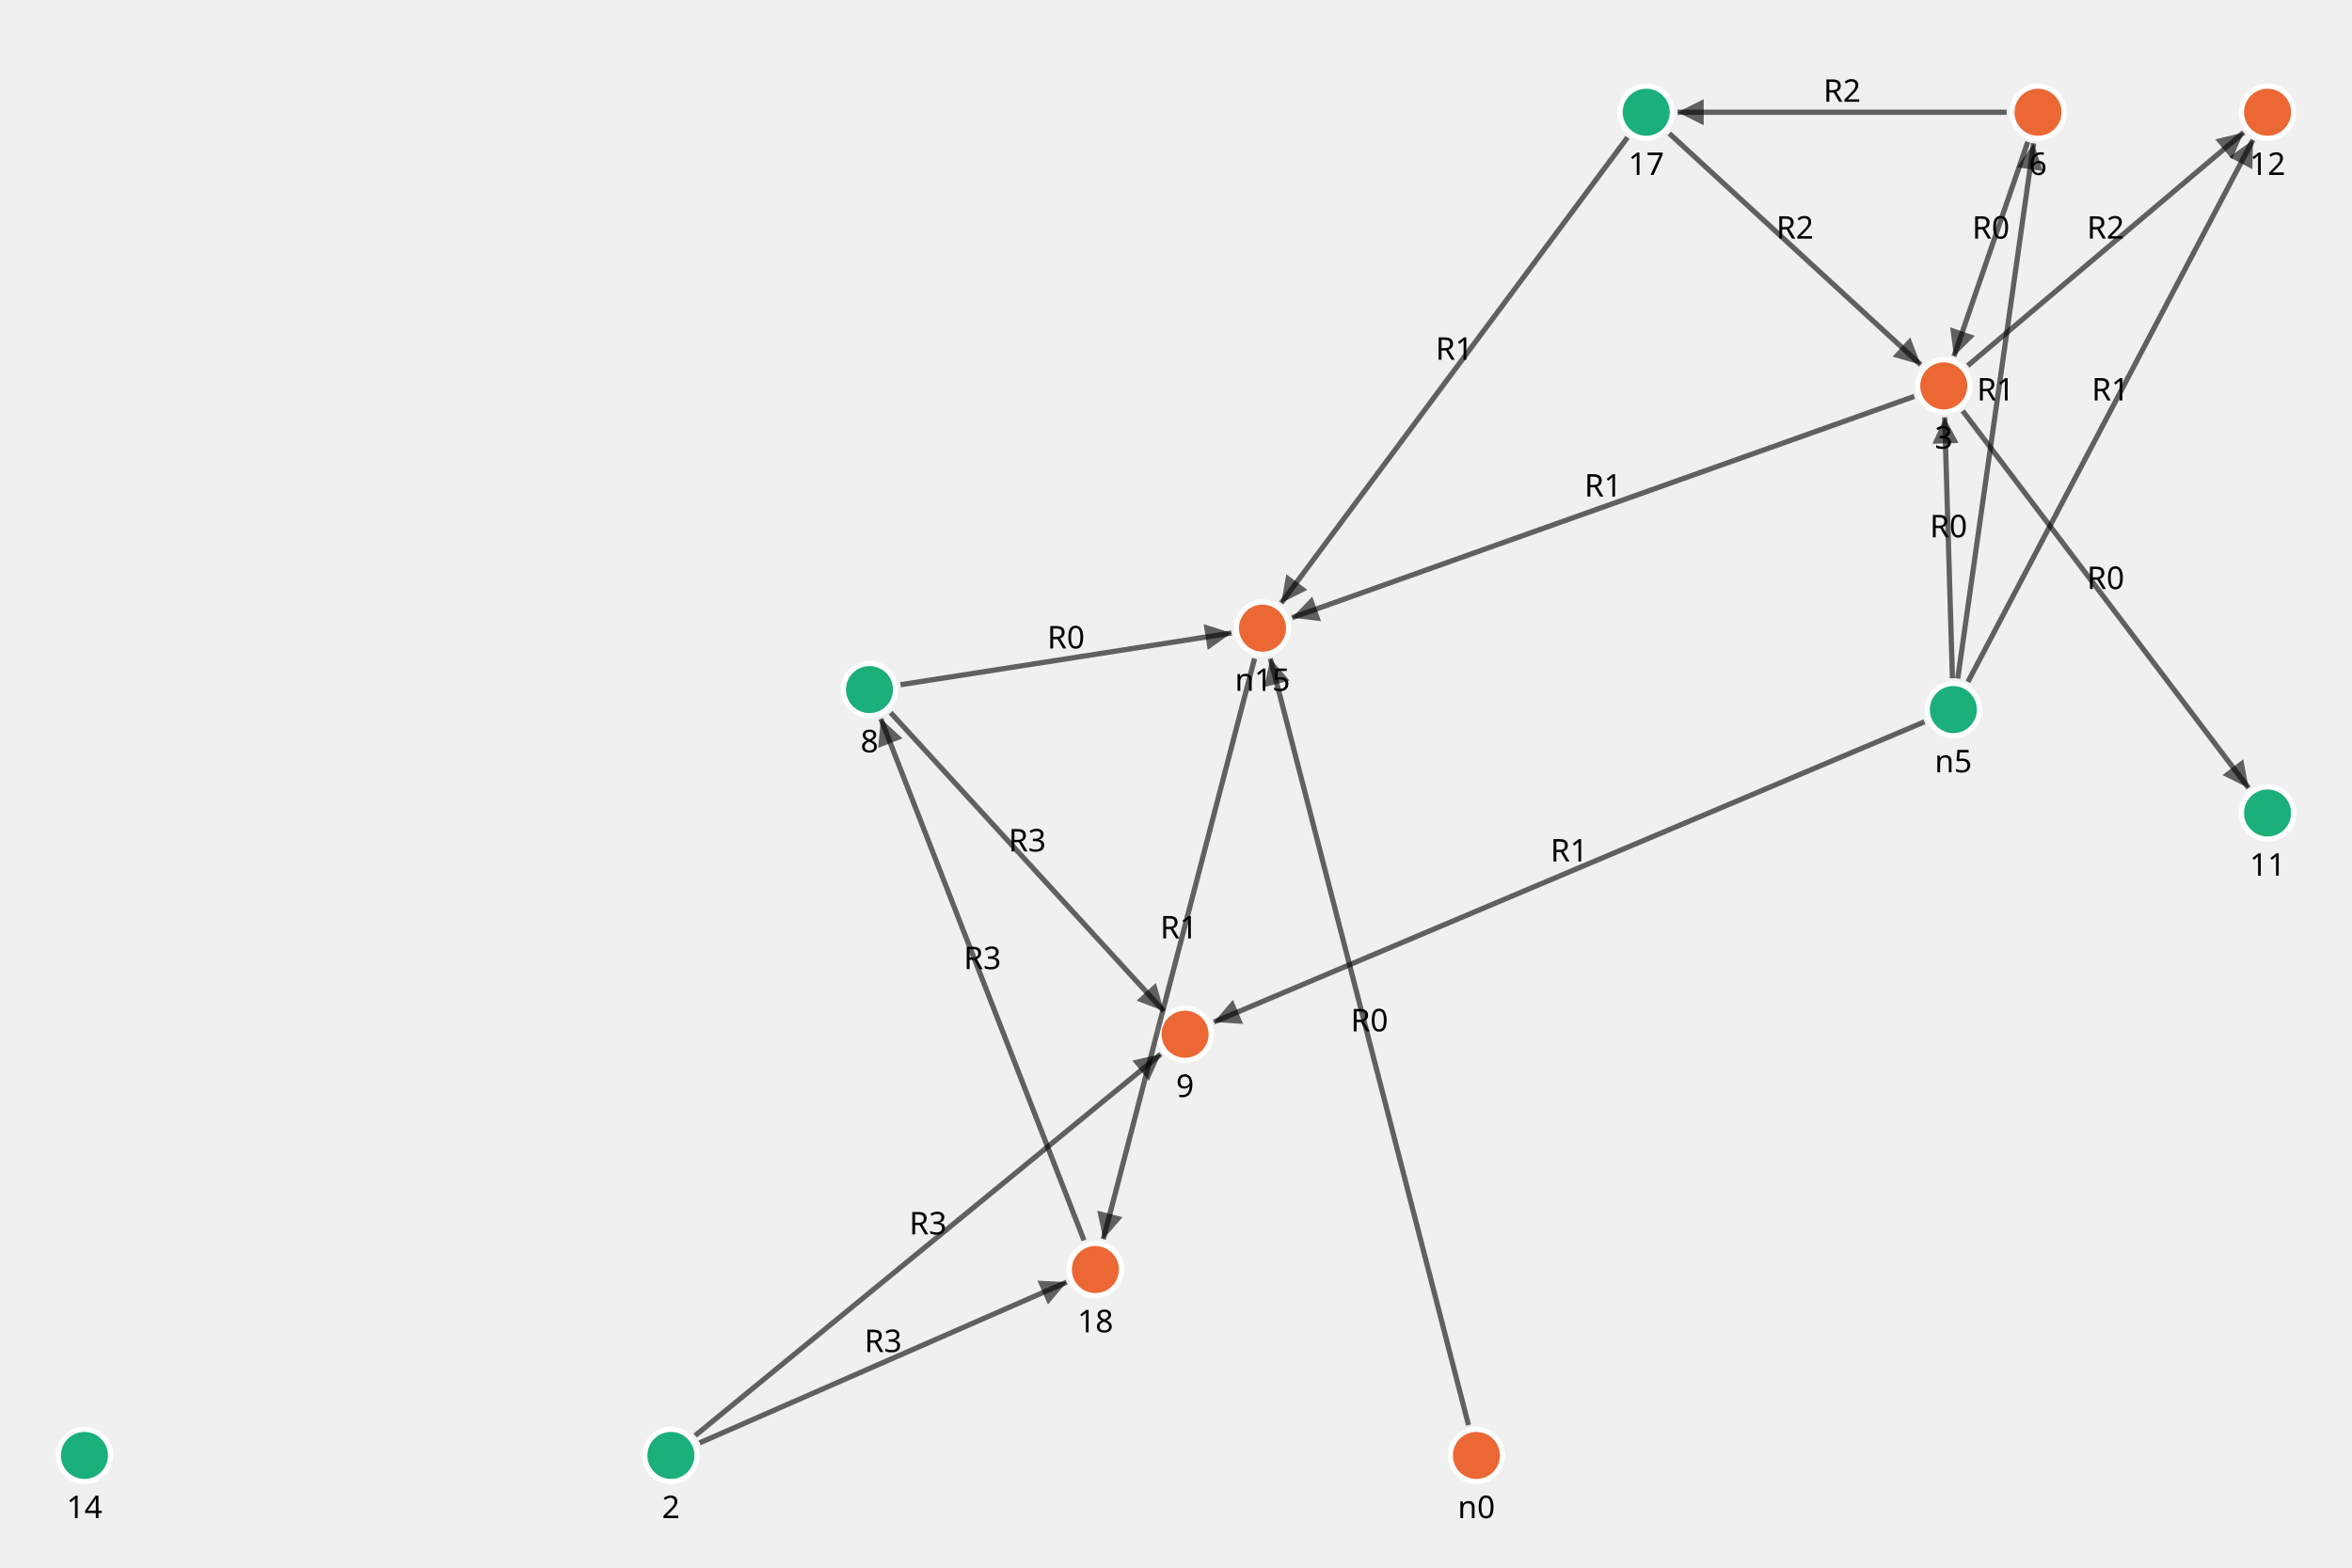
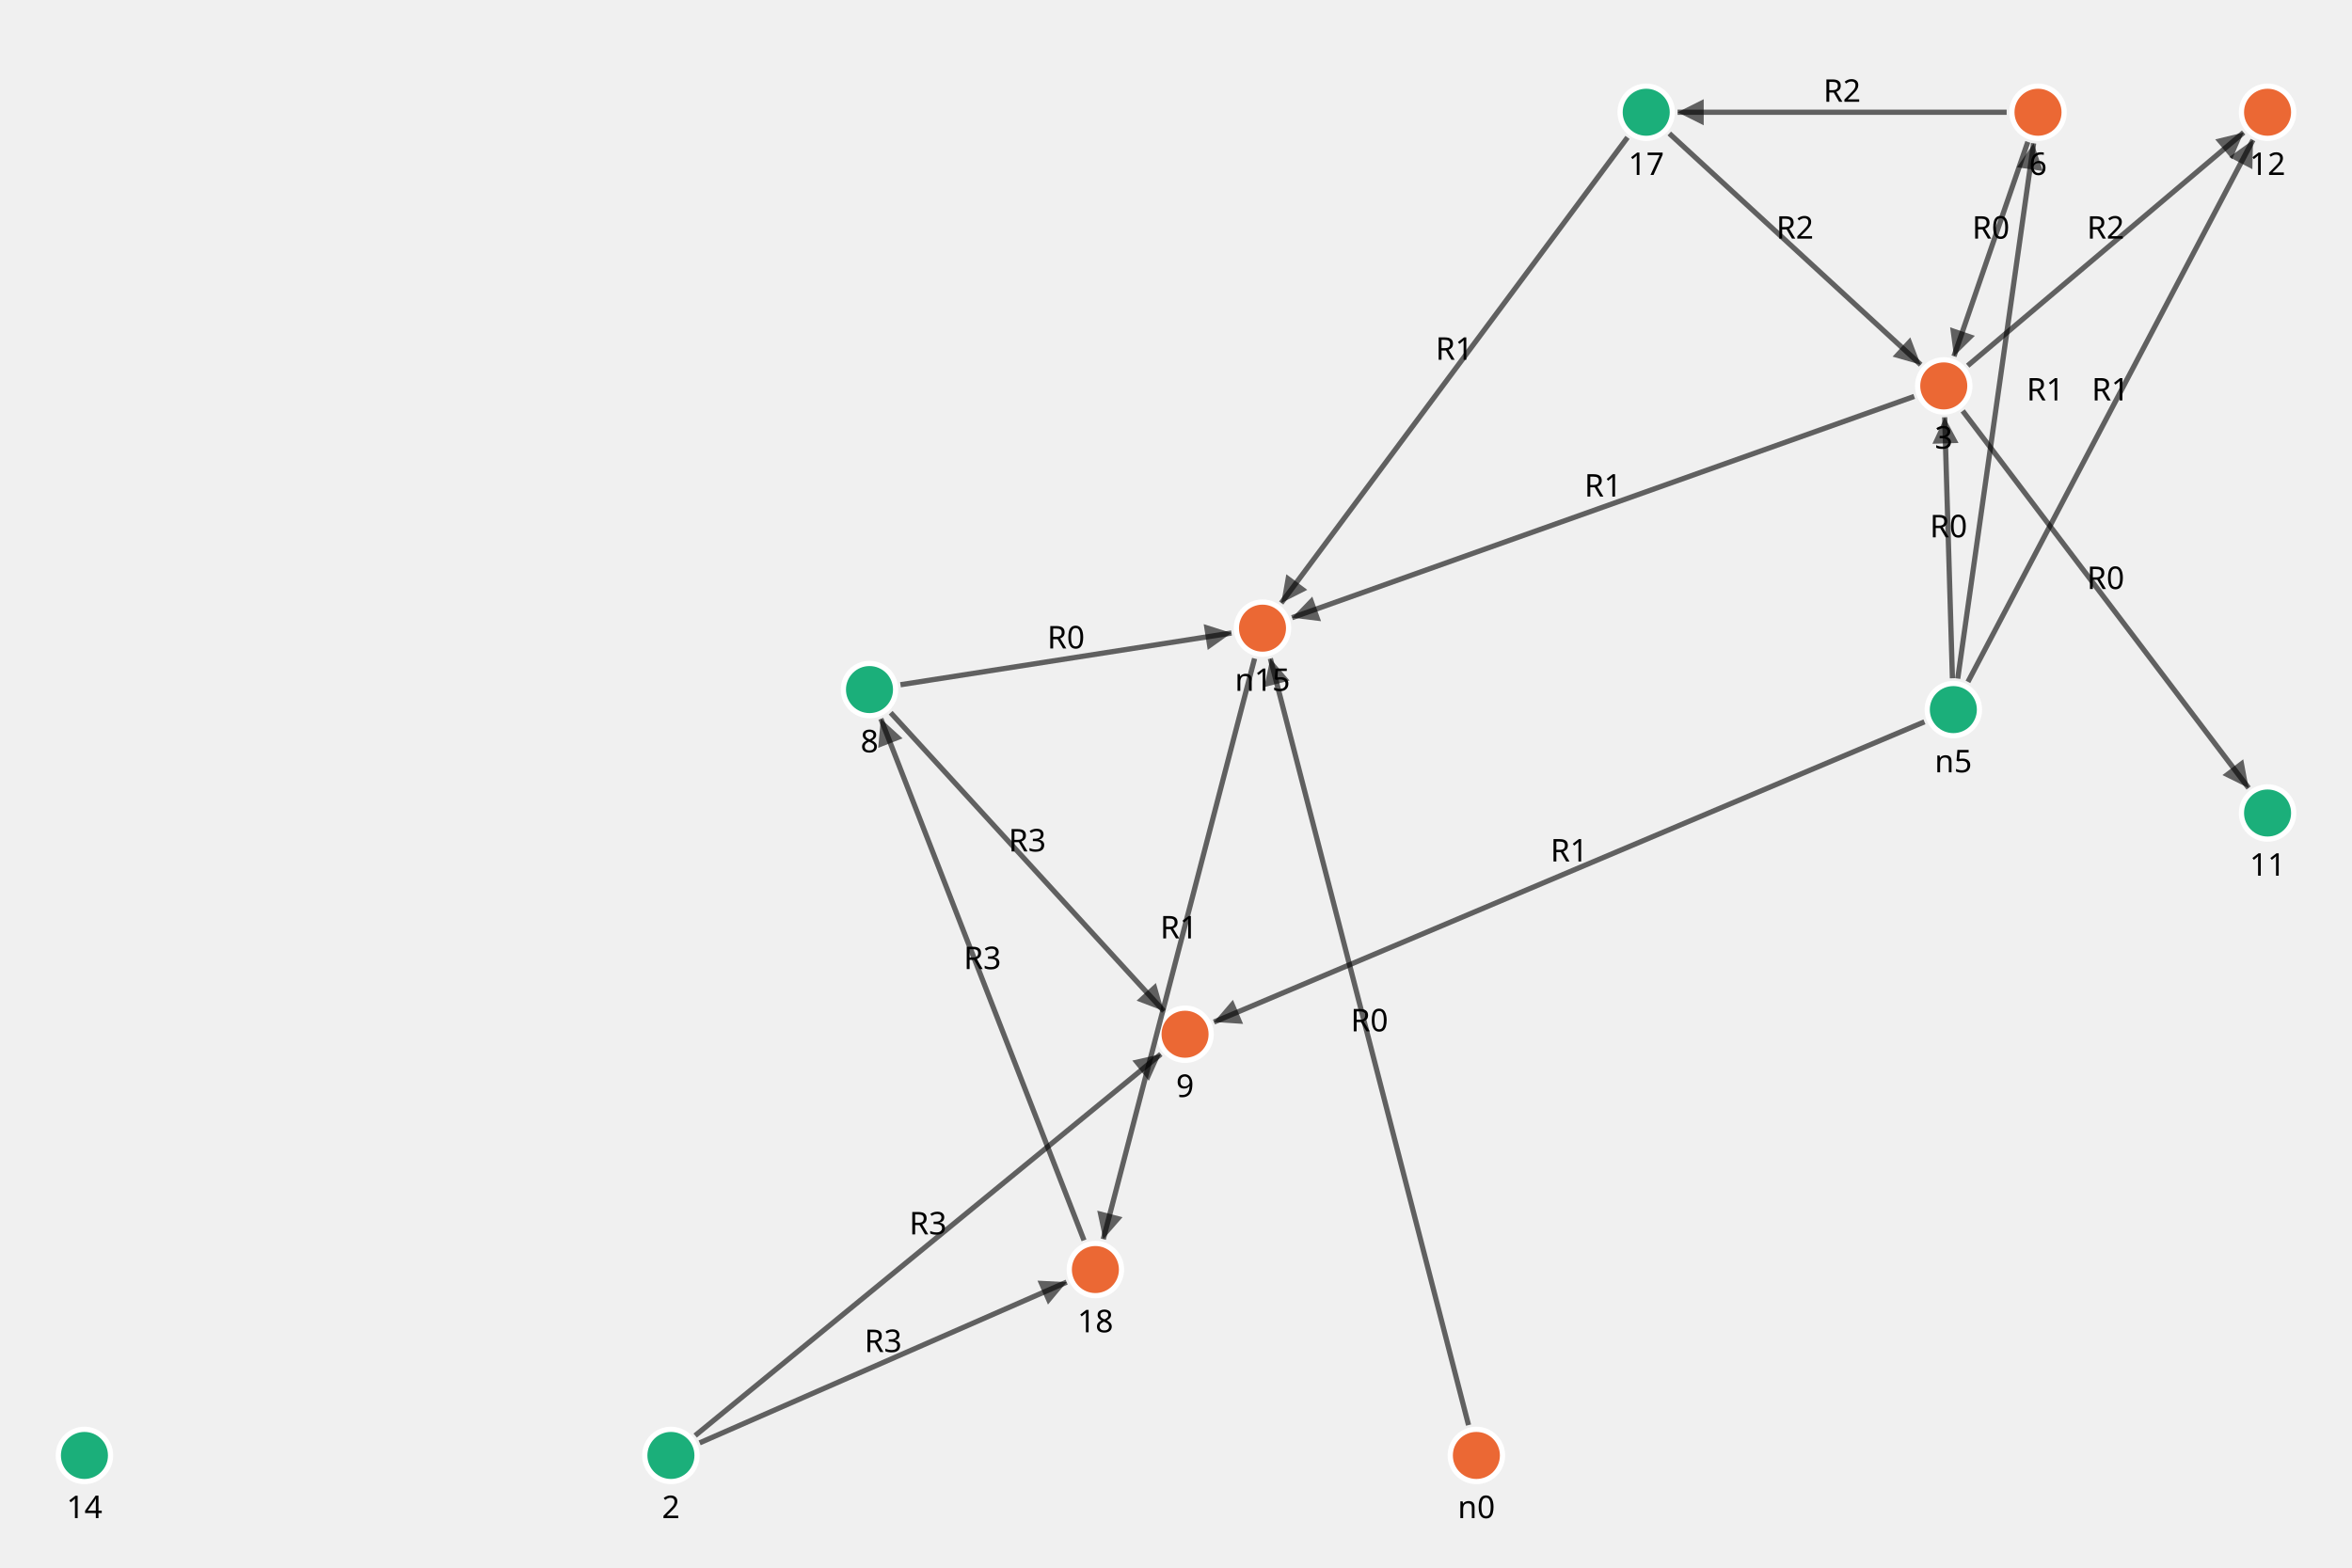
<svg xmlns="http://www.w3.org/2000/svg" class="igr-svg" width="900" height="600" viewBox="0 0 900 600" role="graphics-document" aria-roledescription="graph" aria-labelledby="igr-title" aria-describedby="igr-desc" data-igr-svg="igr-svg/1" data-igr-artifact="13c7a5321b776520bb716735da598a200f98e3383667939590ecb1475f7b6f77" data-igr-scene="b512e859cc4cd339d72509c5e87ec8edb6c4bccb5deed51c7576e5f2c4214059" data-igr-layout="059c9f3ea1769fb7ea6e8723afffb125ae4793cf05ae8cf14245851cb0dbf81f">
  <style>
.igr-svg{font:12px sans-serif}
.igr-shape{stroke:#fff;stroke-width:2}
.igr-k0 .igr-shape{fill:#2a78d6}
.igr-k1 .igr-shape{fill:#eb6834}
.igr-k2 .igr-shape{fill:#1baf7a}
.igr-k3 .igr-shape{fill:#eda100}
.igr-k4 .igr-shape{fill:#e87ba4}
.igr-k5 .igr-shape{fill:#008300}
.igr-k6 .igr-shape{fill:#4a3aa7}
.igr-k7 .igr-shape{fill:#e34948}
.igr-kx .igr-shape{fill:#7a7975}
.igr-line{fill:none;stroke:currentColor;stroke-opacity:.6;stroke-width:2}
.igr-pick{fill:none;stroke:transparent;stroke-width:10;pointer-events:stroke}
.igr-arrow{fill:currentColor;fill-opacity:.6}
.igr-ring-sel{fill:none;stroke:currentColor;stroke-width:3}
.igr-ring-foc{fill:none;stroke:currentColor;stroke-width:2;stroke-dasharray:4 3}
.igr-halo-sel{fill:none;stroke:currentColor;stroke-width:6;stroke-opacity:.35}
.igr-halo-foc{fill:none;stroke:currentColor;stroke-width:10;stroke-opacity:.25;stroke-dasharray:6 4}
.igr-label,.igr-elabel{fill:currentColor;unicode-bidi:isolate;pointer-events:none}
</style>
  <defs>
    <marker id="igr-arrow" viewBox="0 0 10 10" refX="10" refY="5" markerWidth="10" markerHeight="10" markerUnits="userSpaceOnUse" orient="auto">
      <path class="igr-arrow" d="M 0 0 L 10 5 L 0 10 z" />
    </marker>
  </defs>
  <g class="igr-nodes">
    <g id="igr-n-7b226964223a22693a33222c2274797065223a22706572736f6e227d" class="igr-node igr-k1" role="graphics-symbol" aria-roledescription="node" aria-label="person 3" tabindex="0">
      <circle class="igr-shape" cx="743.786" cy="147.702" r="10" />
      <text class="igr-label" x="743.786" y="171.702" text-anchor="middle">3</text>
    </g>
    <g id="igr-n-7b226964223a22693a36222c2274797065223a22706572736f6e227d" class="igr-node igr-k1" role="graphics-symbol" aria-roledescription="node" aria-label="person 6" tabindex="-1">
      <circle class="igr-shape" cx="779.85" cy="42.96" r="10" />
      <text class="igr-label" x="779.85" y="66.96" text-anchor="middle">6</text>
    </g>
    <g id="igr-n-7b226964223a22693a39222c2274797065223a22706572736f6e227d" class="igr-node igr-k1" role="graphics-symbol" aria-roledescription="node" aria-label="person 9" tabindex="-1">
      <circle class="igr-shape" cx="453.468" cy="395.832" r="10" />
      <text class="igr-label" x="453.468" y="419.832" text-anchor="middle">9</text>
    </g>
    <g id="igr-n-7b226964223a22693a3132222c2274797065223a22706572736f6e227d" class="igr-node igr-k1" role="graphics-symbol" aria-roledescription="node" aria-label="person 12" tabindex="-1">
      <circle class="igr-shape" cx="867.69" cy="42.96" r="10" />
      <text class="igr-label" x="867.69" y="66.96" text-anchor="middle">12</text>
    </g>
    <g id="igr-n-7b226964223a22693a3138222c2274797065223a22706572736f6e227d" class="igr-node igr-k1" role="graphics-symbol" aria-roledescription="node" aria-label="person 18" tabindex="-1">
      <circle class="igr-shape" cx="419.154" cy="485.893" r="10" />
      <text class="igr-label" x="419.154" y="509.893" text-anchor="middle">18</text>
    </g>
    <g id="igr-n-7b226964223a22733a6e30222c2274797065223a22706572736f6e227d" class="igr-node igr-k1" role="graphics-symbol" aria-roledescription="node" aria-label="person n0" tabindex="-1">
      <circle class="igr-shape" cx="564.942" cy="557.04" r="10" />
      <text class="igr-label" x="564.942" y="581.04" text-anchor="middle">n0</text>
    </g>
    <g id="igr-n-7b226964223a22733a6e3135222c2274797065223a22706572736f6e227d" class="igr-node igr-k1" role="graphics-symbol" aria-roledescription="node" aria-label="person n15" tabindex="-1">
      <circle class="igr-shape" cx="483.098" cy="240.419" r="10" />
      <text class="igr-label" x="483.098" y="264.419" text-anchor="middle">n15</text>
    </g>
    <g id="igr-n-7b226964223a22693a32222c2274797065223a2270726f6a656374227d" class="igr-node igr-k2" role="graphics-symbol" aria-roledescription="node" aria-label="project 2" tabindex="-1">
      <circle class="igr-shape" cx="256.729" cy="557.04" r="10" />
      <text class="igr-label" x="256.729" y="581.04" text-anchor="middle">2</text>
    </g>
    <g id="igr-n-7b226964223a22693a38222c2274797065223a2270726f6a656374227d" class="igr-node igr-k2" role="graphics-symbol" aria-roledescription="node" aria-label="project 8" tabindex="-1">
      <circle class="igr-shape" cx="332.715" cy="263.92" r="10" />
      <text class="igr-label" x="332.715" y="287.92" text-anchor="middle">8</text>
    </g>
    <g id="igr-n-7b226964223a22693a3131222c2274797065223a2270726f6a656374227d" class="igr-node igr-k2" role="graphics-symbol" aria-roledescription="node" aria-label="project 11" tabindex="-1">
      <circle class="igr-shape" cx="867.69" cy="311.159" r="10" />
      <text class="igr-label" x="867.69" y="335.159" text-anchor="middle">11</text>
    </g>
    <g id="igr-n-7b226964223a22693a3134222c2274797065223a2270726f6a656374227d" class="igr-node igr-k2" role="graphics-symbol" aria-roledescription="node" aria-label="project 14" tabindex="-1">
      <circle class="igr-shape" cx="32.31" cy="557.04" r="10" />
      <text class="igr-label" x="32.31" y="581.04" text-anchor="middle">14</text>
    </g>
    <g id="igr-n-7b226964223a22693a3137222c2274797065223a2270726f6a656374227d" class="igr-node igr-k2" role="graphics-symbol" aria-roledescription="node" aria-label="project 17" tabindex="-1">
      <circle class="igr-shape" cx="629.933" cy="42.96" r="10" />
      <text class="igr-label" x="629.933" y="66.96" text-anchor="middle">17</text>
    </g>
    <g id="igr-n-7b226964223a22733a6e35222c2274797065223a2270726f6a656374227d" class="igr-node igr-k2" role="graphics-symbol" aria-roledescription="node" aria-label="project n5" tabindex="-1">
      <circle class="igr-shape" cx="747.453" cy="271.587" r="10" />
      <text class="igr-label" x="747.453" y="295.587" text-anchor="middle">n5</text>
    </g>
  </g>
  <g class="igr-edges">
    <g id="igr-e-7b226f7264223a2230222c2272656c223a225230222c22737263223a7b226964223a22693a33222c2274797065223a22706572736f6e227d2c22746774223a7b226964223a22693a3131222c2274797065223a2270726f6a656374227d7d" class="igr-edge" role="graphics-symbol" aria-roledescription="edge" aria-label="R0" tabindex="-1">
      <path class="igr-line" d="M 751.035 157.265 L 860.441 301.596" marker-end="url(#igr-arrow)" />
      <path class="igr-pick" d="M 751.035 157.265 L 860.441 301.596" />
      <text class="igr-elabel" x="805.738" y="225.43" text-anchor="middle">R0</text>
    </g>
    <g id="igr-e-7b226f7264223a2230222c2272656c223a225231222c22737263223a7b226964223a22693a33222c2274797065223a22706572736f6e227d2c22746774223a7b226964223a22733a6e3135222c2274797065223a22706572736f6e227d7d" class="igr-edge" role="graphics-symbol" aria-roledescription="edge" aria-label="R1" tabindex="-1">
      <path class="igr-line" d="M 732.48 151.723 L 494.404 236.398" marker-end="url(#igr-arrow)" />
      <path class="igr-pick" d="M 732.48 151.723 L 494.404 236.398" />
      <text class="igr-elabel" x="613.442" y="190.06" text-anchor="middle">R1</text>
    </g>
    <g id="igr-e-7b226f7264223a2230222c2272656c223a225232222c22737263223a7b226964223a22693a33222c2274797065223a22706572736f6e227d2c22746774223a7b226964223a22693a3132222c2274797065223a22706572736f6e227d7d" class="igr-edge" role="graphics-symbol" aria-roledescription="edge" aria-label="R2" tabindex="-1">
      <path class="igr-line" d="M 752.95 139.955 L 858.526 50.707" marker-end="url(#igr-arrow)" />
      <path class="igr-pick" d="M 752.95 139.955 L 858.526 50.707" />
      <text class="igr-elabel" x="805.738" y="91.331" text-anchor="middle">R2</text>
    </g>
    <g id="igr-e-7b226f7264223a2230222c2272656c223a225230222c22737263223a7b226964223a22693a36222c2274797065223a22706572736f6e227d2c22746774223a7b226964223a22693a33222c2274797065223a22706572736f6e227d7d" class="igr-edge" role="graphics-symbol" aria-roledescription="edge" aria-label="R0" tabindex="-1">
      <path class="igr-line" d="M 775.943 54.306 L 747.693 136.355" marker-end="url(#igr-arrow)" />
      <path class="igr-pick" d="M 775.943 54.306 L 747.693 136.355" />
      <text class="igr-elabel" x="761.818" y="91.331" text-anchor="middle">R0</text>
    </g>
    <g id="igr-e-7b226f7264223a2230222c2272656c223a225232222c22737263223a7b226964223a22693a36222c2274797065223a22706572736f6e227d2c22746774223a7b226964223a22693a3137222c2274797065223a2270726f6a656374227d7d" class="igr-edge" role="graphics-symbol" aria-roledescription="edge" aria-label="R2" tabindex="-1">
      <path class="igr-line" d="M 767.85 42.96 L 641.933 42.96" marker-end="url(#igr-arrow)" />
      <path class="igr-pick" d="M 767.85 42.96 L 641.933 42.96" />
      <text class="igr-elabel" x="704.892" y="38.96" text-anchor="middle">R2</text>
    </g>
    <g id="igr-e-7b226f7264223a2230222c2272656c223a225233222c22737263223a7b226964223a22693a3138222c2274797065223a22706572736f6e227d2c22746774223a7b226964223a22693a38222c2274797065223a2270726f6a656374227d7d" class="igr-edge" role="graphics-symbol" aria-roledescription="edge" aria-label="R3" tabindex="-1">
      <path class="igr-line" d="M 414.8 474.711 L 337.069 275.102" marker-end="url(#igr-arrow)" />
      <path class="igr-pick" d="M 414.8 474.711 L 337.069 275.102" />
      <text class="igr-elabel" x="375.934" y="370.907" text-anchor="middle">R3</text>
    </g>
    <g id="igr-e-7b226f7264223a2230222c2272656c223a225230222c22737263223a7b226964223a22733a6e30222c2274797065223a22706572736f6e227d2c22746774223a7b226964223a22733a6e3135222c2274797065223a22706572736f6e227d7d" class="igr-edge" role="graphics-symbol" aria-roledescription="edge" aria-label="R0" tabindex="-1">
      <path class="igr-line" d="M 561.939 545.422 L 486.101 252.037" marker-end="url(#igr-arrow)" />
      <path class="igr-pick" d="M 561.939 545.422 L 486.101 252.037" />
      <text class="igr-elabel" x="524.02" y="394.73" text-anchor="middle">R0</text>
    </g>
    <g id="igr-e-7b226f7264223a2230222c2272656c223a225231222c22737263223a7b226964223a22733a6e3135222c2274797065223a22706572736f6e227d2c22746774223a7b226964223a22693a3138222c2274797065223a22706572736f6e227d7d" class="igr-edge" role="graphics-symbol" aria-roledescription="edge" aria-label="R1" tabindex="-1">
      <path class="igr-line" d="M 480.073 252.032 L 422.179 474.281" marker-end="url(#igr-arrow)" />
      <path class="igr-pick" d="M 480.073 252.032 L 422.179 474.281" />
      <text class="igr-elabel" x="451.126" y="359.156" text-anchor="middle">R1</text>
    </g>
    <g id="igr-e-7b226f7264223a2230222c2272656c223a225233222c22737263223a7b226964223a22693a32222c2274797065223a2270726f6a656374227d2c22746774223a7b226964223a22693a39222c2274797065223a22706572736f6e227d7d" class="igr-edge" role="graphics-symbol" aria-roledescription="edge" aria-label="R3" tabindex="-1">
      <path class="igr-line" d="M 266.011 549.434 L 444.186 403.438" marker-end="url(#igr-arrow)" />
      <path class="igr-pick" d="M 266.011 549.434 L 444.186 403.438" />
      <text class="igr-elabel" x="355.099" y="472.436" text-anchor="middle">R3</text>
    </g>
    <g id="igr-e-7b226f7264223a2230222c2272656c223a225233222c22737263223a7b226964223a22693a32222c2274797065223a2270726f6a656374227d2c22746774223a7b226964223a22693a3138222c2274797065223a22706572736f6e227d7d" class="igr-edge" role="graphics-symbol" aria-roledescription="edge" aria-label="R3" tabindex="-1">
      <path class="igr-line" d="M 267.721 552.225 L 408.162 490.708" marker-end="url(#igr-arrow)" />
      <path class="igr-pick" d="M 267.721 552.225 L 408.162 490.708" />
      <text class="igr-elabel" x="337.942" y="517.467" text-anchor="middle">R3</text>
    </g>
    <g id="igr-e-7b226f7264223a2230222c2272656c223a225230222c22737263223a7b226964223a22693a38222c2274797065223a2270726f6a656374227d2c22746774223a7b226964223a22733a6e3135222c2274797065223a22706572736f6e227d7d" class="igr-edge" role="graphics-symbol" aria-roledescription="edge" aria-label="R0" tabindex="-1">
      <path class="igr-line" d="M 344.571 262.067 L 471.242 242.272" marker-end="url(#igr-arrow)" />
      <path class="igr-pick" d="M 344.571 262.067 L 471.242 242.272" />
      <text class="igr-elabel" x="407.906" y="248.17" text-anchor="middle">R0</text>
    </g>
    <g id="igr-e-7b226f7264223a2230222c2272656c223a225233222c22737263223a7b226964223a22693a38222c2274797065223a2270726f6a656374227d2c22746774223a7b226964223a22693a39222c2274797065223a22706572736f6e227d7d" class="igr-edge" role="graphics-symbol" aria-roledescription="edge" aria-label="R3" tabindex="-1">
      <path class="igr-line" d="M 340.817 272.772 L 445.365 386.981" marker-end="url(#igr-arrow)" />
      <path class="igr-pick" d="M 340.817 272.772 L 445.365 386.981" />
      <text class="igr-elabel" x="393.091" y="325.876" text-anchor="middle">R3</text>
    </g>
    <g id="igr-e-7b226f7264223a2230222c2272656c223a225231222c22737263223a7b226964223a22693a3137222c2274797065223a2270726f6a656374227d2c22746774223a7b226964223a22733a6e3135222c2274797065223a22706572736f6e227d7d" class="igr-edge" role="graphics-symbol" aria-roledescription="edge" aria-label="R1" tabindex="-1">
      <path class="igr-line" d="M 622.773 52.589 L 490.259 230.79" marker-end="url(#igr-arrow)" />
      <path class="igr-pick" d="M 622.773 52.589 L 490.259 230.79" />
      <text class="igr-elabel" x="556.516" y="137.69" text-anchor="middle">R1</text>
    </g>
    <g id="igr-e-7b226f7264223a2230222c2272656c223a225232222c22737263223a7b226964223a22693a3137222c2274797065223a2270726f6a656374227d2c22746774223a7b226964223a22693a33222c2274797065223a22706572736f6e227d7d" class="igr-edge" role="graphics-symbol" aria-roledescription="edge" aria-label="R2" tabindex="-1">
      <path class="igr-line" d="M 638.765 51.085 L 734.955 139.577" marker-end="url(#igr-arrow)" />
      <path class="igr-pick" d="M 638.765 51.085 L 734.955 139.577" />
      <text class="igr-elabel" x="686.86" y="91.331" text-anchor="middle">R2</text>
    </g>
    <g id="igr-e-7b226f7264223a2230222c2272656c223a225230222c22737263223a7b226964223a22733a6e35222c2274797065223a2270726f6a656374227d2c22746774223a7b226964223a22693a33222c2274797065223a22706572736f6e227d7d" class="igr-edge" role="graphics-symbol" aria-roledescription="edge" aria-label="R0" tabindex="-1">
      <path class="igr-line" d="M 747.098 259.593 L 744.141 159.696" marker-end="url(#igr-arrow)" />
      <path class="igr-pick" d="M 747.098 259.593 L 744.141 159.696" />
      <text class="igr-elabel" x="745.62" y="205.645" text-anchor="middle">R0</text>
    </g>
    <g id="igr-e-7b226f7264223a2230222c2272656c223a225231222c22737263223a7b226964223a22733a6e35222c2274797065223a2270726f6a656374227d2c22746774223a7b226964223a22693a36222c2274797065223a22706572736f6e227d7d" class="igr-edge" role="graphics-symbol" aria-roledescription="edge" aria-label="R1" tabindex="-1">
      <path class="igr-line" d="M 749.137 259.706 L 778.166 54.841" marker-end="url(#igr-arrow)" />
      <path class="igr-pick" d="M 749.137 259.706 L 778.166 54.841" />
-       <text class="igr-elabel" x="763.651" y="153.274" text-anchor="middle">R1</text>
+       <text class="igr-elabel" x="782.651" y="153.274" text-anchor="middle">R1</text>
    </g>
    <g id="igr-e-7b226f7264223a2230222c2272656c223a225231222c22737263223a7b226964223a22733a6e35222c2274797065223a2270726f6a656374227d2c22746774223a7b226964223a22693a39222c2274797065223a22706572736f6e227d7d" class="igr-edge" role="graphics-symbol" aria-roledescription="edge" aria-label="R1" tabindex="-1">
      <path class="igr-line" d="M 736.4 276.259 L 464.521 391.161" marker-end="url(#igr-arrow)" />
      <path class="igr-pick" d="M 736.4 276.259 L 464.521 391.161" />
      <text class="igr-elabel" x="600.461" y="329.71" text-anchor="middle">R1</text>
    </g>
    <g id="igr-e-7b226f7264223a2230222c2272656c223a225231222c22737263223a7b226964223a22733a6e35222c2274797065223a2270726f6a656374227d2c22746774223a7b226964223a22693a3132222c2274797065223a22706572736f6e227d7d" class="igr-edge" role="graphics-symbol" aria-roledescription="edge" aria-label="R1" tabindex="-1">
      <path class="igr-line" d="M 753.039 260.967 L 862.104 53.581" marker-end="url(#igr-arrow)" />
      <path class="igr-pick" d="M 753.039 260.967 L 862.104 53.581" />
      <text class="igr-elabel" x="807.572" y="153.274" text-anchor="middle">R1</text>
    </g>
  </g>
</svg>
